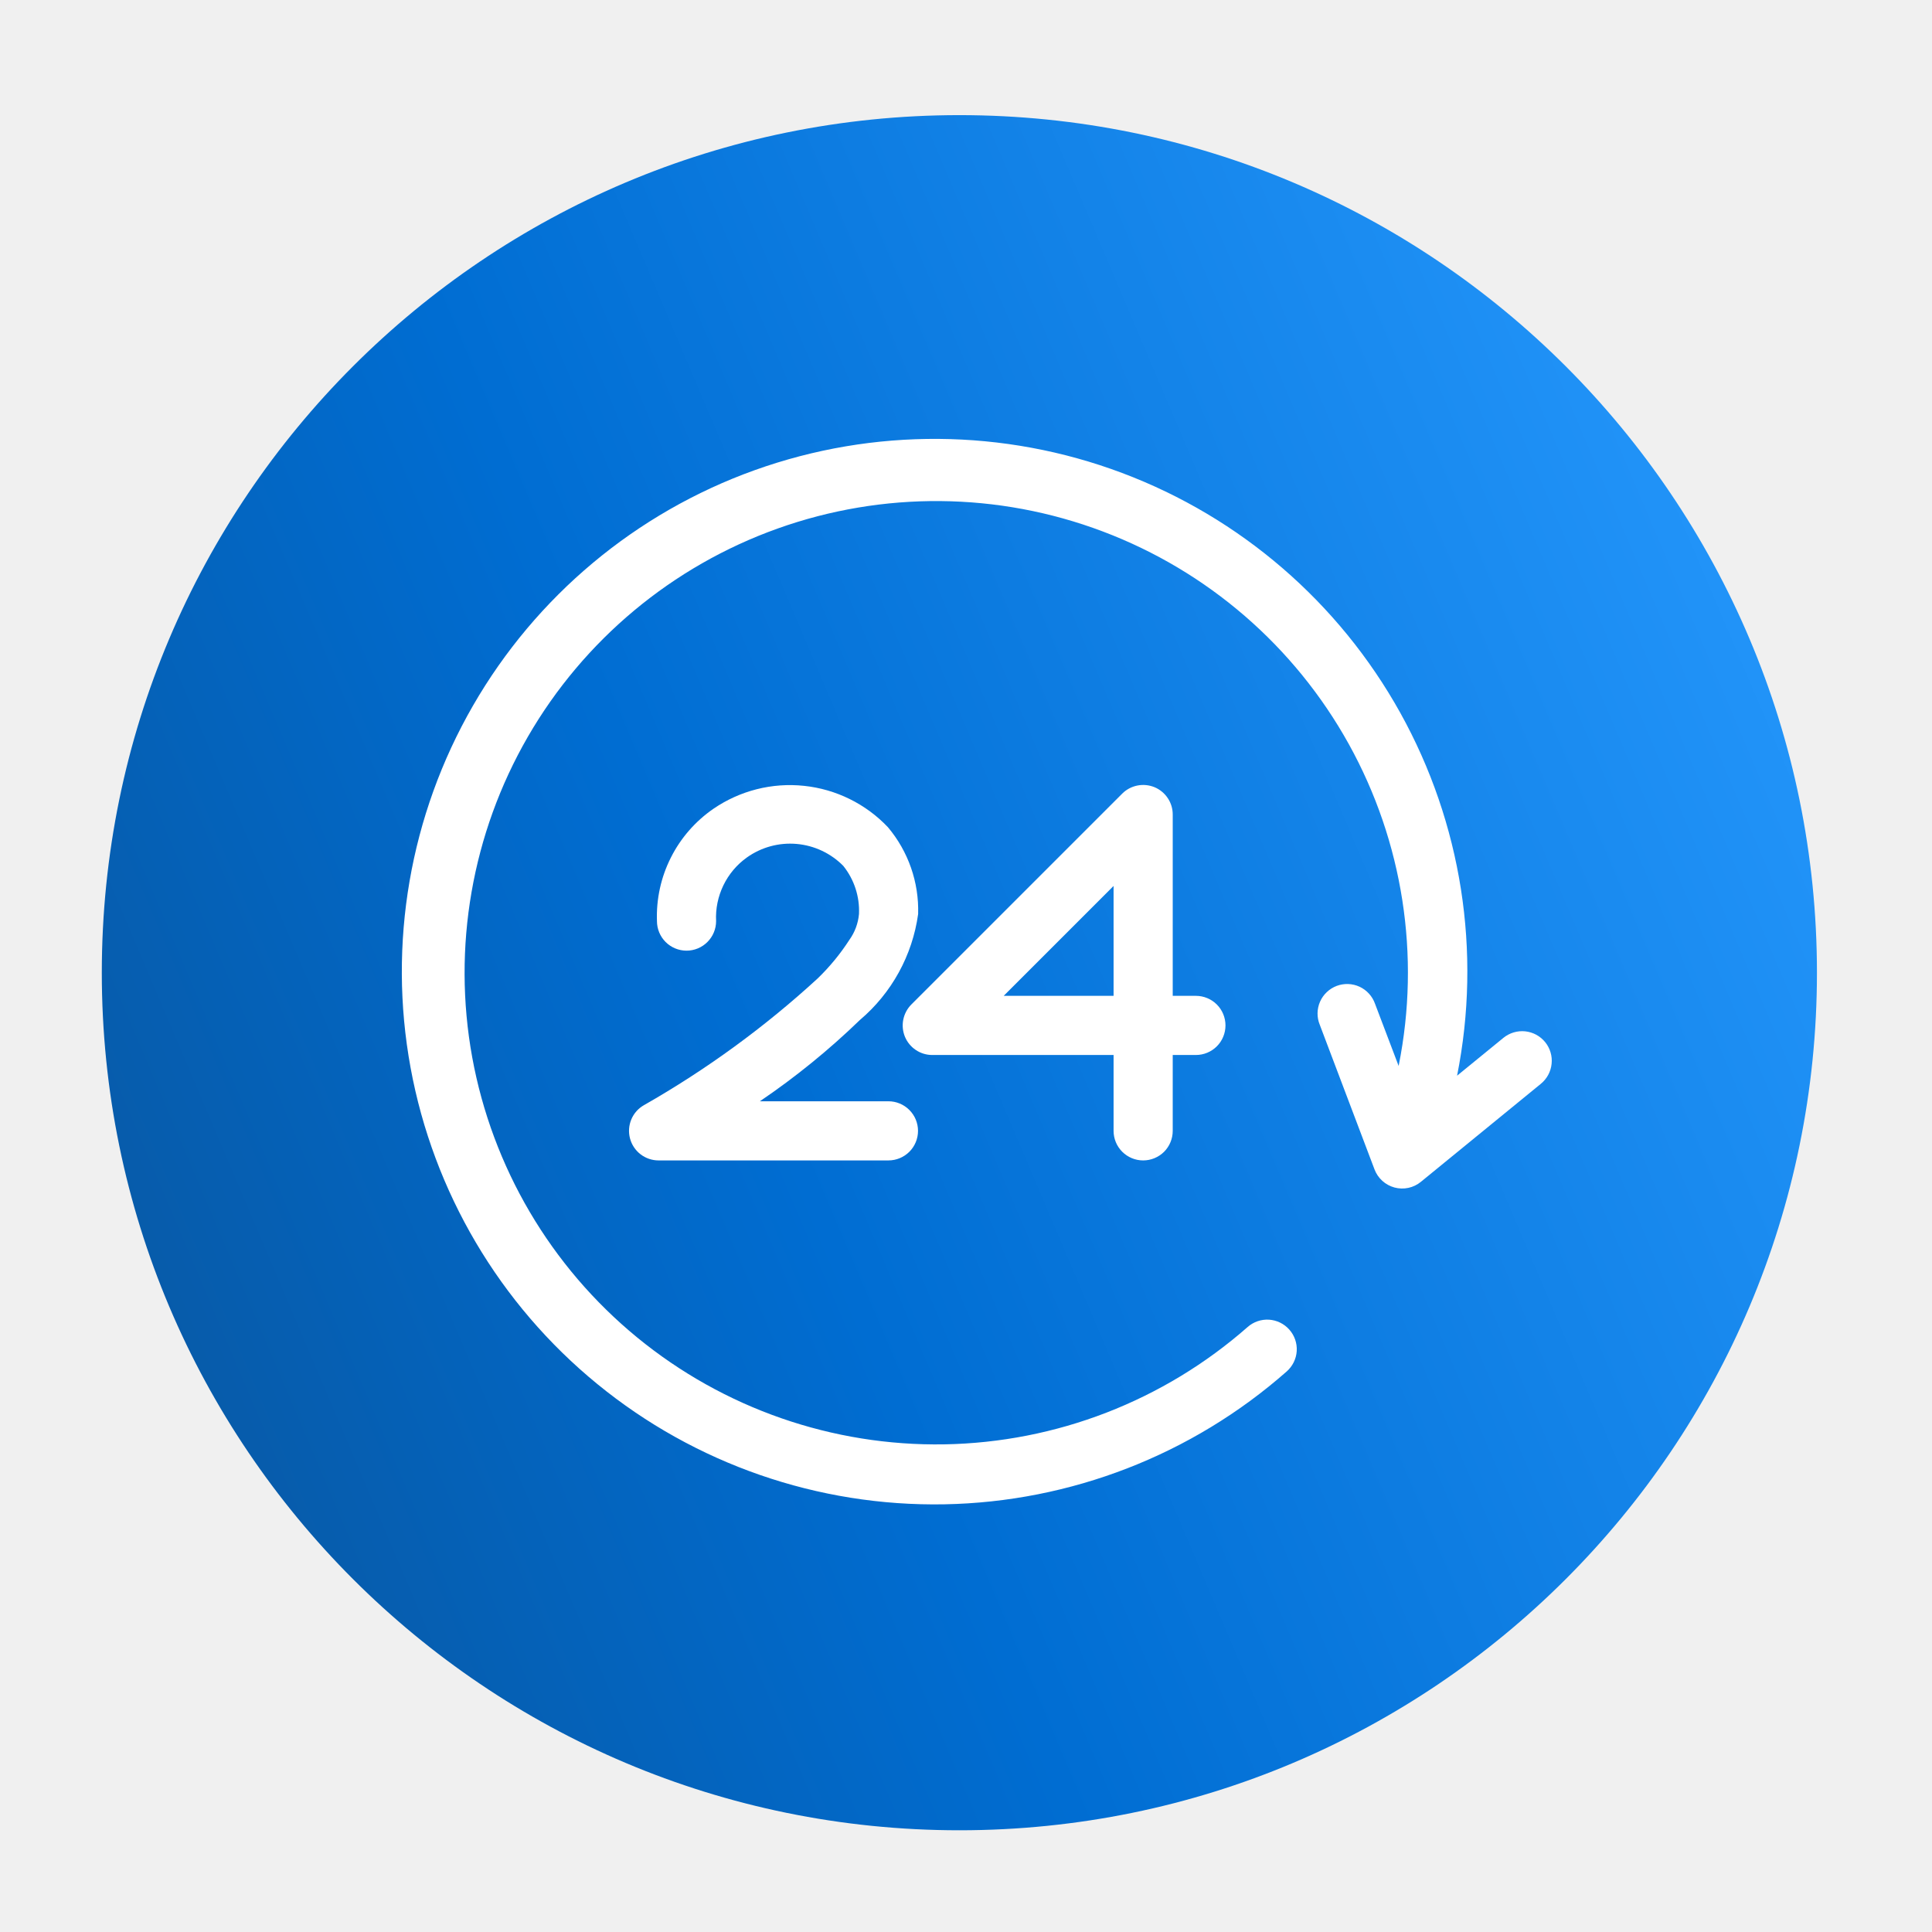
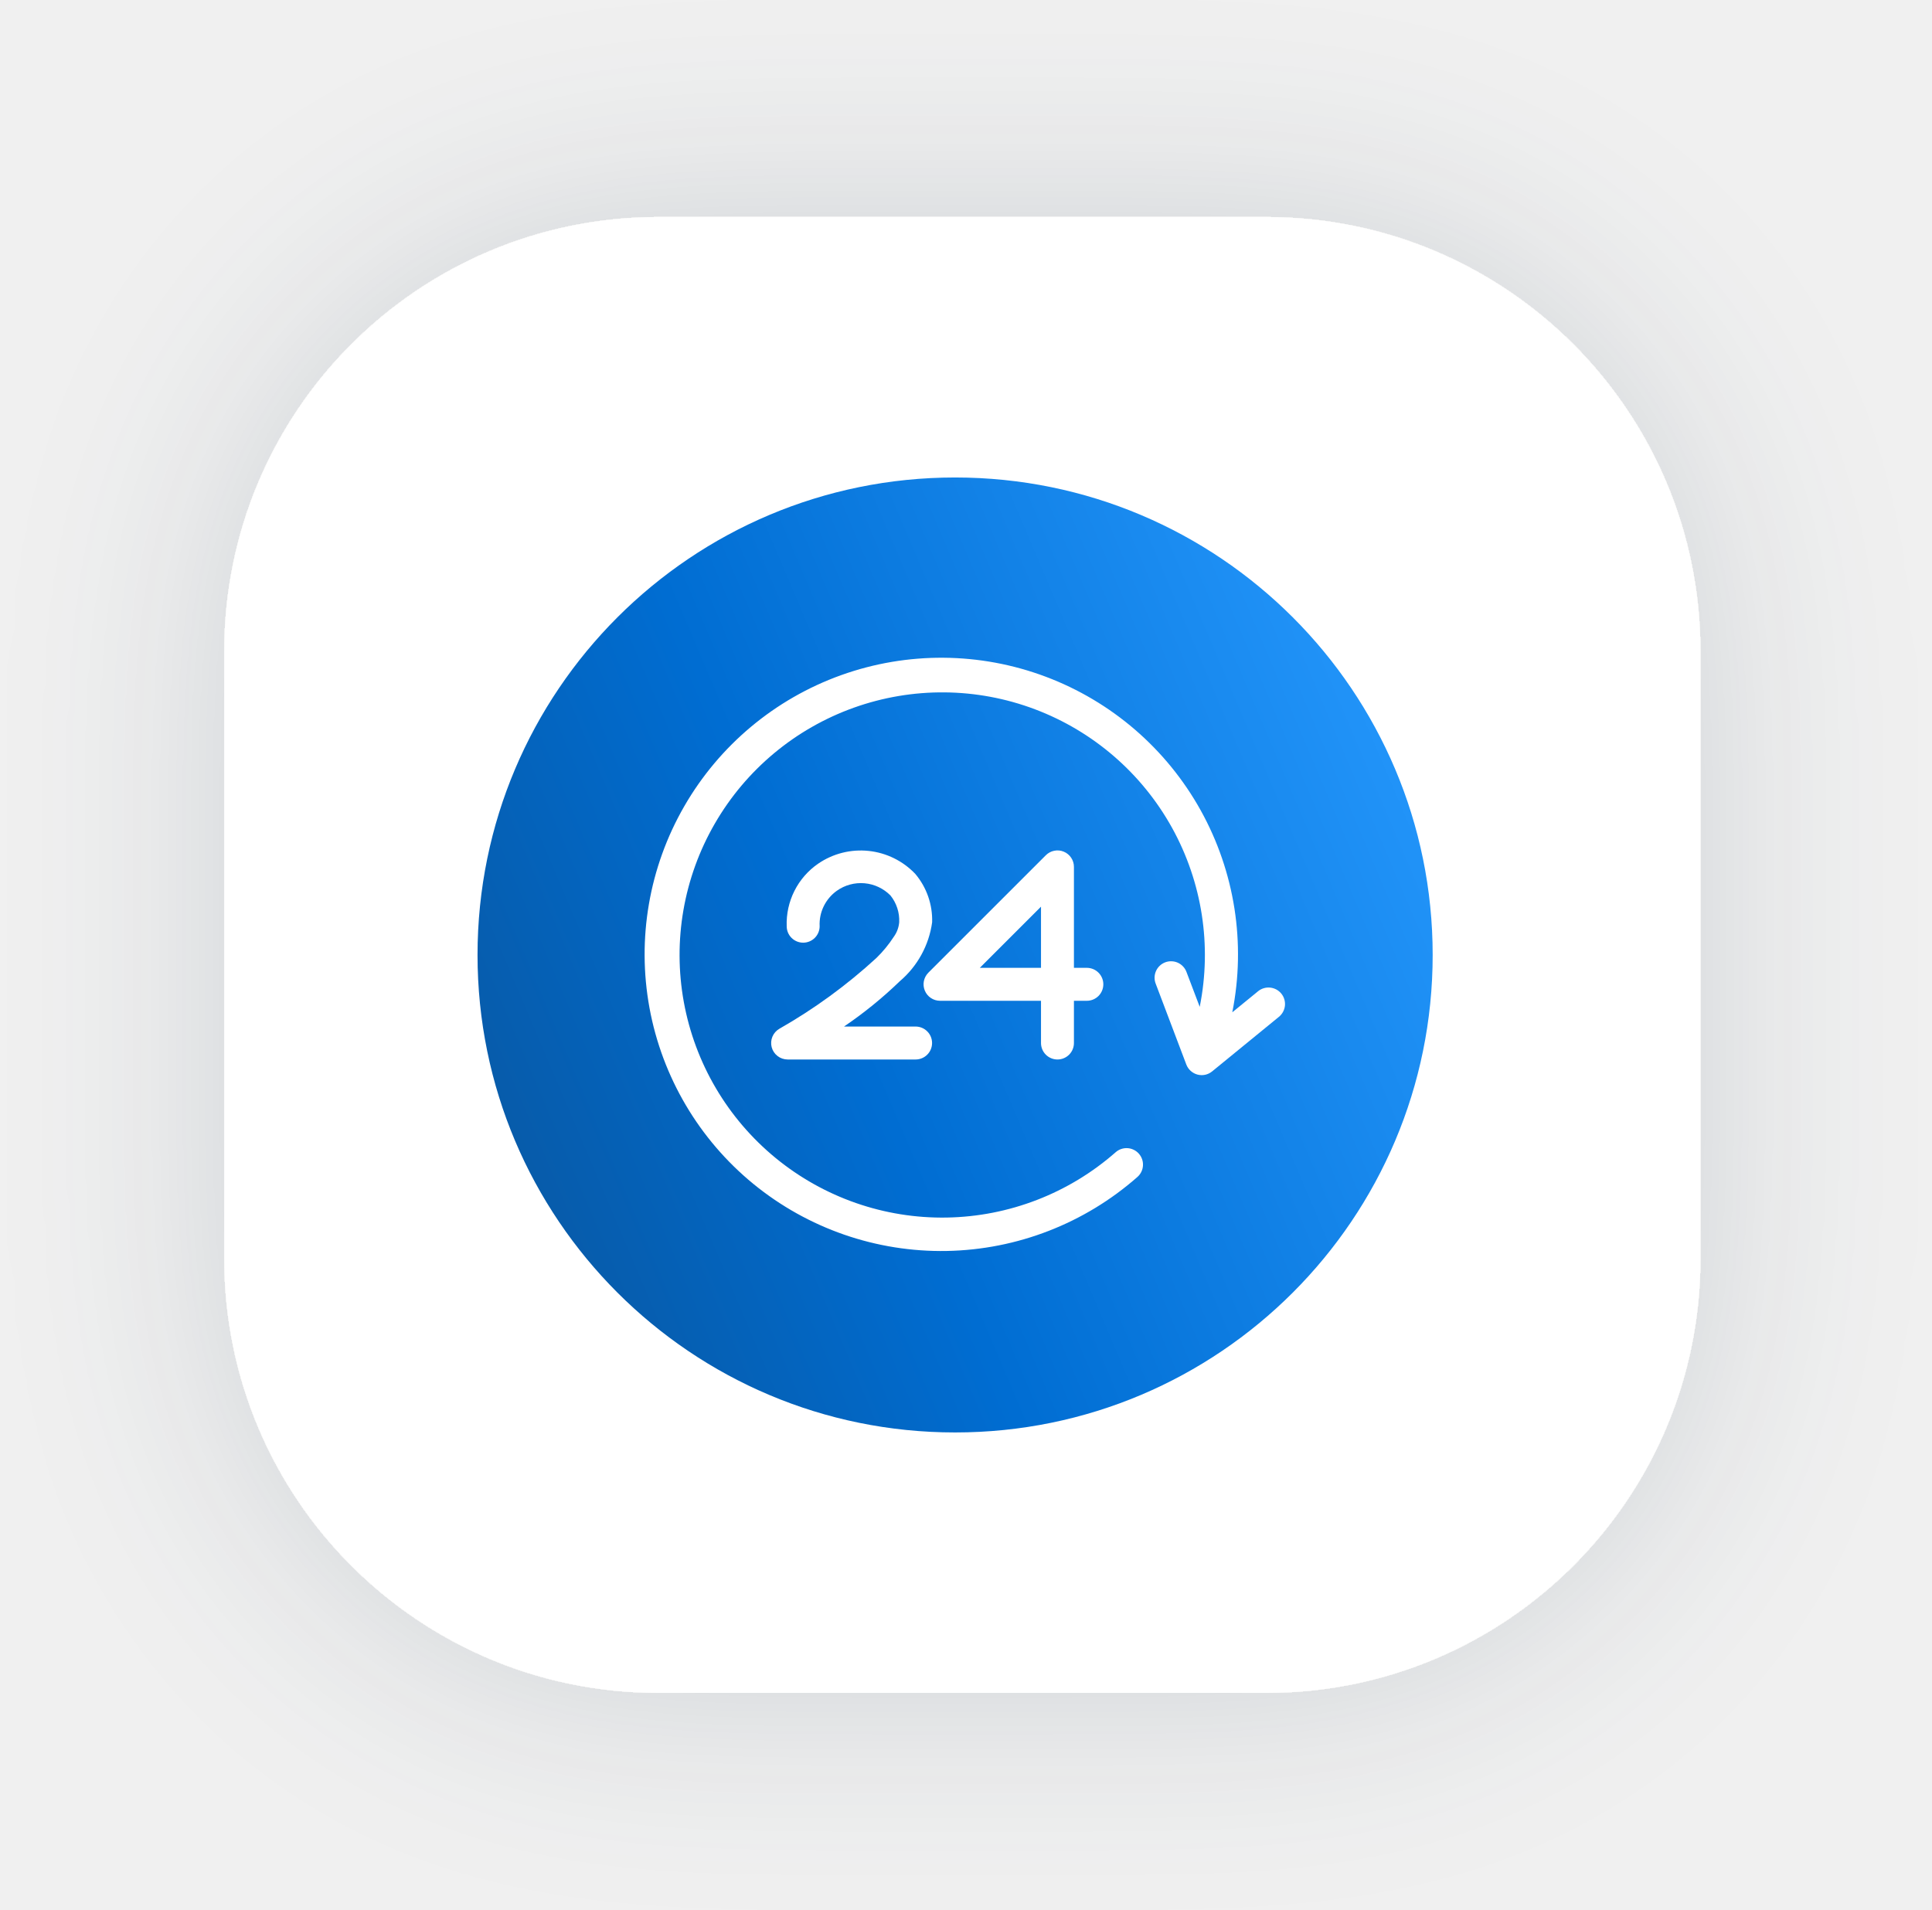
- <svg xmlns="http://www.w3.org/2000/svg" width="49" height="49" viewBox="0 0 49 49" fill="none">
-   <path d="M24.332 46.42C36.344 46.42 46.082 36.682 46.082 24.67C46.082 12.658 36.344 2.92 24.332 2.92C12.32 2.92 2.582 12.658 2.582 24.67C2.582 36.682 12.32 46.42 24.332 46.42Z" fill="url(#paint0_linear_637_34473)" />
-   <path fill-rule="evenodd" clip-rule="evenodd" d="M35.473 27.036L34.873 25.456C34.84 25.362 34.788 25.276 34.721 25.202C34.654 25.128 34.572 25.068 34.482 25.026C34.391 24.984 34.293 24.961 34.193 24.957C34.094 24.954 33.994 24.97 33.901 25.005C33.807 25.041 33.722 25.094 33.65 25.163C33.577 25.232 33.519 25.314 33.479 25.406C33.439 25.497 33.418 25.596 33.416 25.696C33.415 25.796 33.433 25.895 33.471 25.987L34.861 29.659C34.903 29.77 34.971 29.87 35.06 29.95C35.148 30.03 35.254 30.087 35.368 30.118C35.483 30.149 35.604 30.152 35.72 30.127C35.837 30.102 35.945 30.049 36.037 29.974L39.078 27.489C39.154 27.427 39.218 27.35 39.265 27.264C39.312 27.177 39.342 27.082 39.352 26.983C39.363 26.885 39.354 26.786 39.326 26.692C39.298 26.597 39.252 26.509 39.19 26.432C39.127 26.355 39.051 26.291 38.964 26.244C38.877 26.197 38.782 26.168 38.684 26.157C38.586 26.147 38.487 26.156 38.392 26.184C38.298 26.212 38.209 26.258 38.133 26.32L36.955 27.282C37.581 24.14 37.07 20.878 35.514 18.078C33.957 15.278 31.457 13.122 28.458 11.995C25.459 10.868 22.158 10.843 19.142 11.924C16.127 13.005 13.594 15.123 11.995 17.899C10.396 20.675 9.835 23.928 10.413 27.079C10.991 30.23 12.669 33.074 15.149 35.102C17.628 37.13 20.748 38.211 23.951 38.153C27.154 38.094 30.232 36.899 32.635 34.782C32.784 34.65 32.875 34.465 32.888 34.266C32.9 34.067 32.833 33.872 32.701 33.723C32.57 33.574 32.384 33.483 32.185 33.47C31.987 33.458 31.791 33.525 31.642 33.657C29.512 35.529 26.786 36.583 23.95 36.632C21.114 36.68 18.353 35.719 16.16 33.921C13.967 32.123 12.485 29.604 11.976 26.813C11.469 24.023 11.969 21.143 13.387 18.687C14.806 16.231 17.051 14.36 19.722 13.405C22.393 12.451 25.316 12.477 27.969 13.479C30.623 14.48 32.834 16.392 34.209 18.872C35.584 21.353 36.032 24.241 35.475 27.022L35.473 27.036Z" fill="white" />
-   <path fill-rule="evenodd" clip-rule="evenodd" d="M18.162 23.362C18.146 23.049 18.21 22.738 18.346 22.456C18.482 22.174 18.687 21.93 18.942 21.748C19.308 21.487 19.755 21.365 20.203 21.404C20.651 21.443 21.071 21.64 21.387 21.96C21.664 22.305 21.806 22.739 21.786 23.181C21.765 23.418 21.68 23.646 21.541 23.839C21.313 24.192 21.045 24.518 20.743 24.811C19.399 26.046 17.919 27.125 16.333 28.029C16.189 28.11 16.076 28.237 16.012 28.39C15.948 28.543 15.936 28.712 15.978 28.872C16.02 29.032 16.114 29.174 16.245 29.275C16.376 29.376 16.537 29.431 16.702 29.431H22.533C22.732 29.431 22.922 29.352 23.063 29.212C23.204 29.071 23.283 28.88 23.283 28.681C23.283 28.482 23.204 28.292 23.063 28.151C22.922 28.01 22.732 27.931 22.533 27.931H19.272C20.175 27.319 21.024 26.629 21.808 25.87C22.615 25.187 23.141 24.23 23.286 23.182C23.31 22.378 23.037 21.594 22.519 20.979C21.958 20.388 21.204 20.016 20.394 19.931C19.583 19.845 18.769 20.051 18.096 20.511C17.637 20.827 17.264 21.254 17.014 21.752C16.763 22.25 16.642 22.803 16.662 23.361C16.662 23.56 16.741 23.75 16.881 23.891C17.022 24.032 17.213 24.111 17.412 24.111C17.611 24.111 17.802 24.032 17.942 23.891C18.083 23.75 18.162 23.56 18.162 23.361V23.362Z" fill="white" />
-   <path fill-rule="evenodd" clip-rule="evenodd" d="M28.243 25.257V22.47L25.456 25.257H28.243ZM28.243 26.757V28.681C28.243 28.881 28.322 29.071 28.463 29.212C28.604 29.352 28.794 29.431 28.993 29.431C29.192 29.431 29.383 29.352 29.524 29.212C29.664 29.071 29.743 28.881 29.743 28.681V26.757H30.331C30.53 26.757 30.721 26.678 30.862 26.537C31.002 26.397 31.081 26.206 31.081 26.007C31.081 25.808 31.002 25.617 30.862 25.477C30.721 25.336 30.53 25.257 30.331 25.257H29.743V20.66C29.744 20.511 29.7 20.366 29.617 20.242C29.535 20.119 29.418 20.022 29.281 19.965C29.143 19.909 28.992 19.894 28.847 19.923C28.701 19.952 28.567 20.023 28.462 20.128L23.113 25.477C23.009 25.582 22.938 25.716 22.909 25.861C22.88 26.006 22.895 26.157 22.951 26.294C23.008 26.431 23.104 26.548 23.227 26.63C23.35 26.713 23.495 26.757 23.643 26.757H28.243Z" fill="white" />
+ <svg xmlns="http://www.w3.org/2000/svg" width="89" height="88" viewBox="0 0 89 88" fill="none">
+   <g filter="url(#filter0_d_1061_10756)">
+     <path d="M10.332 30C10.332 18.954 19.286 10 30.332 10H58.332C69.378 10 78.332 18.954 78.332 30V58C78.332 69.046 69.378 78 58.332 78H30.332C19.286 78 10.332 69.046 10.332 58V30Z" fill="white" />
+     <path d="M43.998 66C56.148 66 65.998 56.15 65.998 44C65.998 31.85 56.148 22 43.998 22C31.848 22 21.998 31.85 21.998 44C21.998 56.15 31.848 66 43.998 66Z" fill="url(#paint0_linear_1061_10756)" />
+     <path fill-rule="evenodd" clip-rule="evenodd" d="M55.268 46.393L54.661 44.795C54.627 44.7 54.575 44.612 54.507 44.538C54.439 44.463 54.356 44.403 54.265 44.36C54.173 44.318 54.074 44.294 53.973 44.291C53.872 44.287 53.772 44.303 53.677 44.339C53.583 44.375 53.496 44.429 53.423 44.499C53.35 44.568 53.291 44.652 53.251 44.744C53.21 44.837 53.189 44.936 53.187 45.037C53.186 45.138 53.204 45.239 53.242 45.332L54.649 49.047C54.691 49.159 54.76 49.26 54.849 49.34C54.938 49.421 55.046 49.479 55.162 49.511C55.278 49.542 55.4 49.545 55.518 49.52C55.635 49.494 55.745 49.441 55.838 49.365L58.914 46.851C58.991 46.788 59.056 46.711 59.103 46.623C59.151 46.535 59.181 46.439 59.192 46.34C59.202 46.241 59.193 46.14 59.165 46.045C59.136 45.949 59.09 45.86 59.027 45.782C58.964 45.705 58.886 45.64 58.799 45.592C58.711 45.545 58.615 45.515 58.516 45.504C58.416 45.494 58.316 45.503 58.22 45.531C58.125 45.559 58.035 45.606 57.958 45.669L56.767 46.642C57.4 43.464 56.883 40.164 55.309 37.332C53.734 34.5 51.205 32.319 48.172 31.179C45.139 30.039 41.799 30.014 38.749 31.107C35.699 32.201 33.137 34.343 31.52 37.151C29.902 39.959 29.335 43.25 29.919 46.437C30.504 49.624 32.201 52.5 34.709 54.552C37.218 56.603 40.373 57.697 43.613 57.638C46.852 57.578 49.966 56.37 52.397 54.228C52.548 54.095 52.64 53.907 52.652 53.706C52.665 53.505 52.597 53.308 52.464 53.157C52.331 53.006 52.143 52.914 51.942 52.901C51.741 52.889 51.544 52.957 51.393 53.09C49.238 54.984 46.48 56.05 43.612 56.099C40.744 56.148 37.951 55.176 35.733 53.357C33.515 51.538 32.015 48.99 31.501 46.168C30.987 43.346 31.493 40.432 32.928 37.949C34.363 35.464 36.634 33.571 39.335 32.606C42.037 31.641 44.993 31.667 47.677 32.68C50.361 33.693 52.598 35.627 53.989 38.136C55.379 40.645 55.833 43.566 55.269 46.379L55.268 46.393Z" fill="white" />
+     <path fill-rule="evenodd" clip-rule="evenodd" d="M37.758 42.677C37.742 42.36 37.806 42.045 37.944 41.76C38.082 41.475 38.289 41.229 38.547 41.044C38.917 40.78 39.369 40.657 39.822 40.696C40.276 40.735 40.7 40.935 41.02 41.258C41.3 41.607 41.444 42.046 41.423 42.493C41.402 42.733 41.317 42.964 41.176 43.159C40.945 43.516 40.674 43.846 40.369 44.142C39.009 45.391 37.512 46.483 35.908 47.397C35.762 47.48 35.648 47.608 35.583 47.762C35.518 47.917 35.506 48.088 35.548 48.25C35.591 48.412 35.686 48.555 35.819 48.657C35.951 48.76 36.114 48.815 36.281 48.816H42.179C42.38 48.816 42.573 48.736 42.715 48.593C42.858 48.451 42.937 48.258 42.937 48.057C42.937 47.856 42.858 47.663 42.715 47.521C42.573 47.378 42.38 47.298 42.179 47.298H38.88C39.794 46.678 40.652 45.981 41.446 45.214C42.262 44.522 42.794 43.554 42.94 42.495C42.965 41.682 42.689 40.888 42.165 40.266C41.597 39.668 40.835 39.292 40.015 39.206C39.195 39.119 38.371 39.327 37.691 39.793C37.226 40.112 36.85 40.544 36.596 41.048C36.343 41.552 36.22 42.112 36.24 42.675C36.24 42.877 36.32 43.069 36.462 43.212C36.605 43.354 36.798 43.434 36.999 43.434C37.2 43.434 37.393 43.354 37.535 43.212C37.678 43.069 37.758 42.877 37.758 42.675V42.677Z" fill="white" />
+     <path fill-rule="evenodd" clip-rule="evenodd" d="M47.955 44.593V41.774L45.136 44.593H47.955ZM47.955 46.111V48.057C47.955 48.258 48.035 48.451 48.177 48.594C48.32 48.736 48.513 48.816 48.714 48.816C48.915 48.816 49.108 48.736 49.25 48.594C49.393 48.451 49.472 48.258 49.472 48.057V46.111H50.067C50.268 46.111 50.461 46.031 50.604 45.889C50.746 45.746 50.826 45.553 50.826 45.352C50.826 45.151 50.746 44.958 50.604 44.816C50.461 44.673 50.268 44.593 50.067 44.593H49.472V39.943C49.473 39.793 49.428 39.646 49.345 39.521C49.262 39.396 49.143 39.298 49.004 39.241C48.866 39.183 48.713 39.168 48.566 39.198C48.418 39.227 48.283 39.3 48.177 39.406L42.766 44.816C42.66 44.923 42.589 45.058 42.559 45.205C42.53 45.351 42.545 45.504 42.603 45.642C42.66 45.781 42.757 45.899 42.881 45.982C43.006 46.066 43.152 46.11 43.302 46.111H47.955Z" fill="white" />
+   </g>
  <defs>
-     <linearGradient id="paint0_linear_637_34473" x1="29.064" y1="-37.134" x2="-23.441" y2="-14.825" gradientUnits="userSpaceOnUse">
+     <filter id="filter0_d_1061_10756" x="0.332" y="0" width="88" height="88" filterUnits="userSpaceOnUse" color-interpolation-filters="sRGB">
+       <feFlood flood-opacity="0" result="BackgroundImageFix" />
+       <feColorMatrix in="SourceAlpha" type="matrix" values="0 0 0 0 0 0 0 0 0 0 0 0 0 0 0 0 0 0 127 0" result="hardAlpha" />
+       <feOffset />
+       <feGaussianBlur stdDeviation="5" />
+       <feComposite in2="hardAlpha" operator="out" />
+       <feColorMatrix type="matrix" values="0 0 0 0 0.078 0 0 0 0 0.18 0 0 0 0 0.275 0 0 0 0.15 0" />
+       <feBlend mode="normal" in2="BackgroundImageFix" result="effect1_dropShadow_1061_10756" />
+       <feBlend mode="normal" in="SourceGraphic" in2="effect1_dropShadow_1061_10756" result="shape" />
+     </filter>
+     <linearGradient id="paint0_linear_1061_10756" x1="48.784" y1="-18.514" x2="-4.324" y2="4.051" gradientUnits="userSpaceOnUse">
      <stop offset="0.031" stop-color="#279AFF" />
      <stop offset="0.6" stop-color="#006DD2" />
      <stop offset="1" stop-color="#0A549A" />
    </linearGradient>
  </defs>
</svg>
